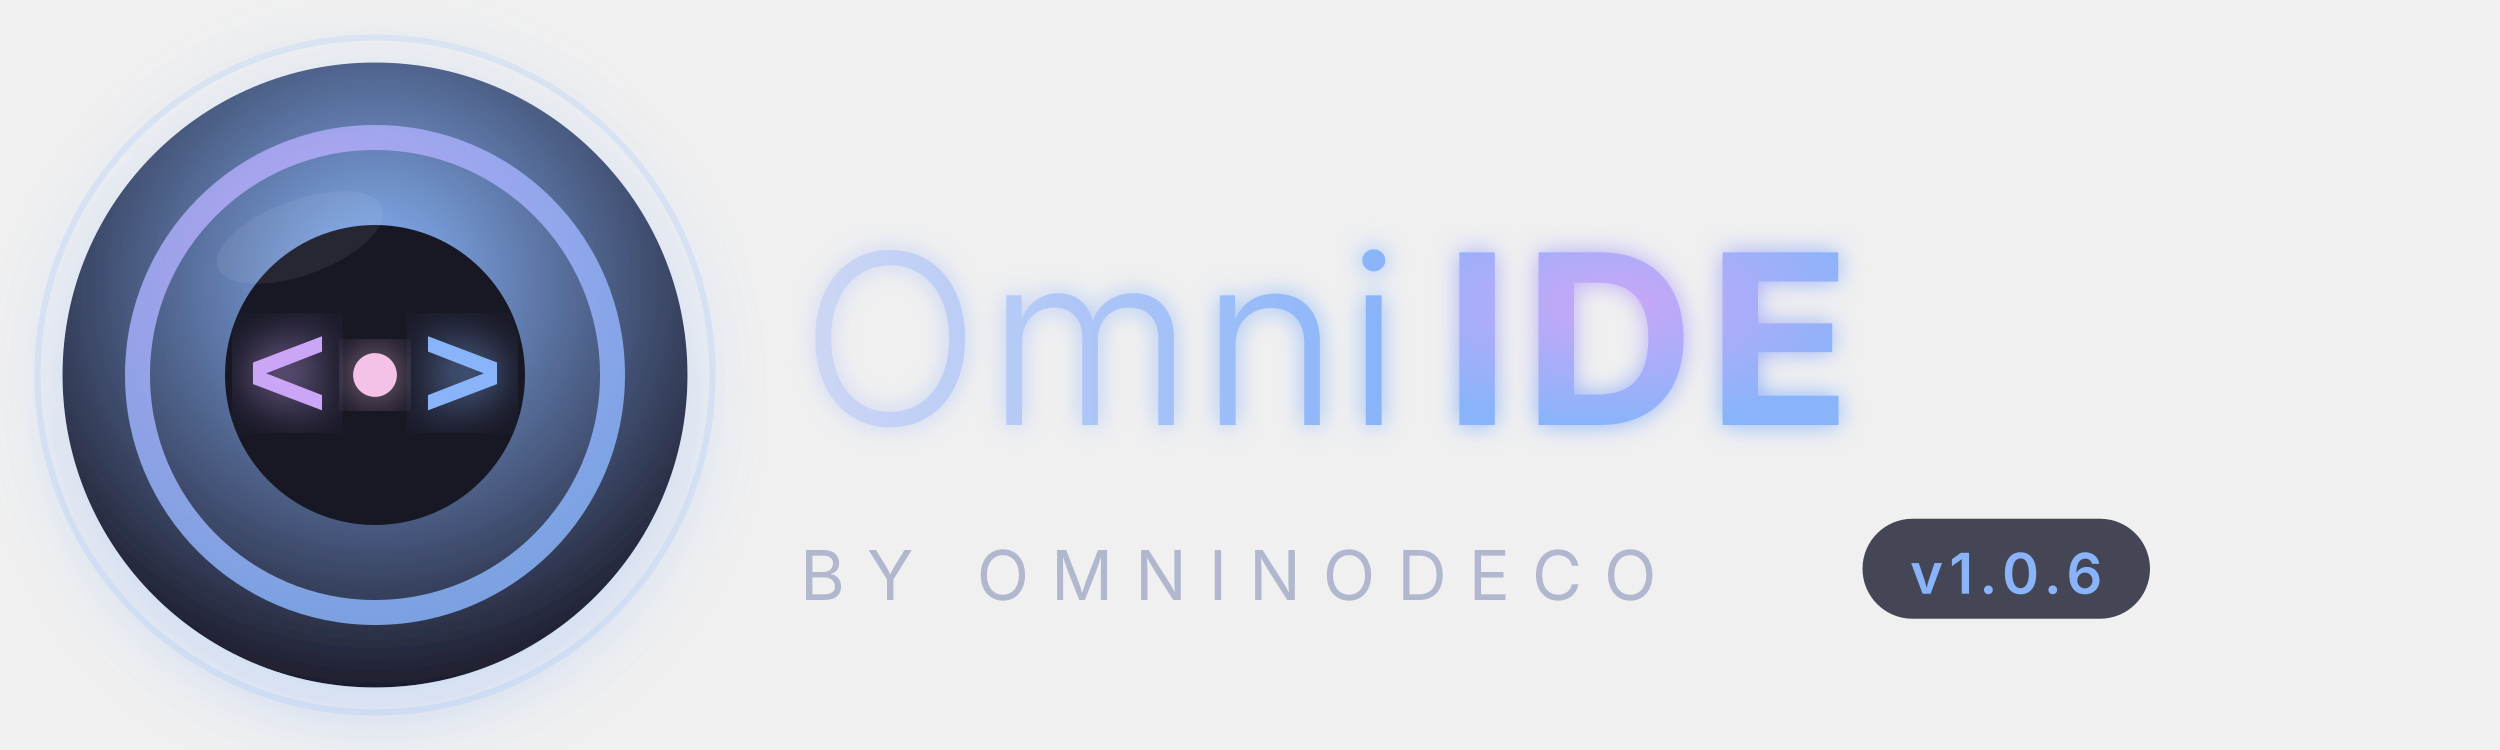
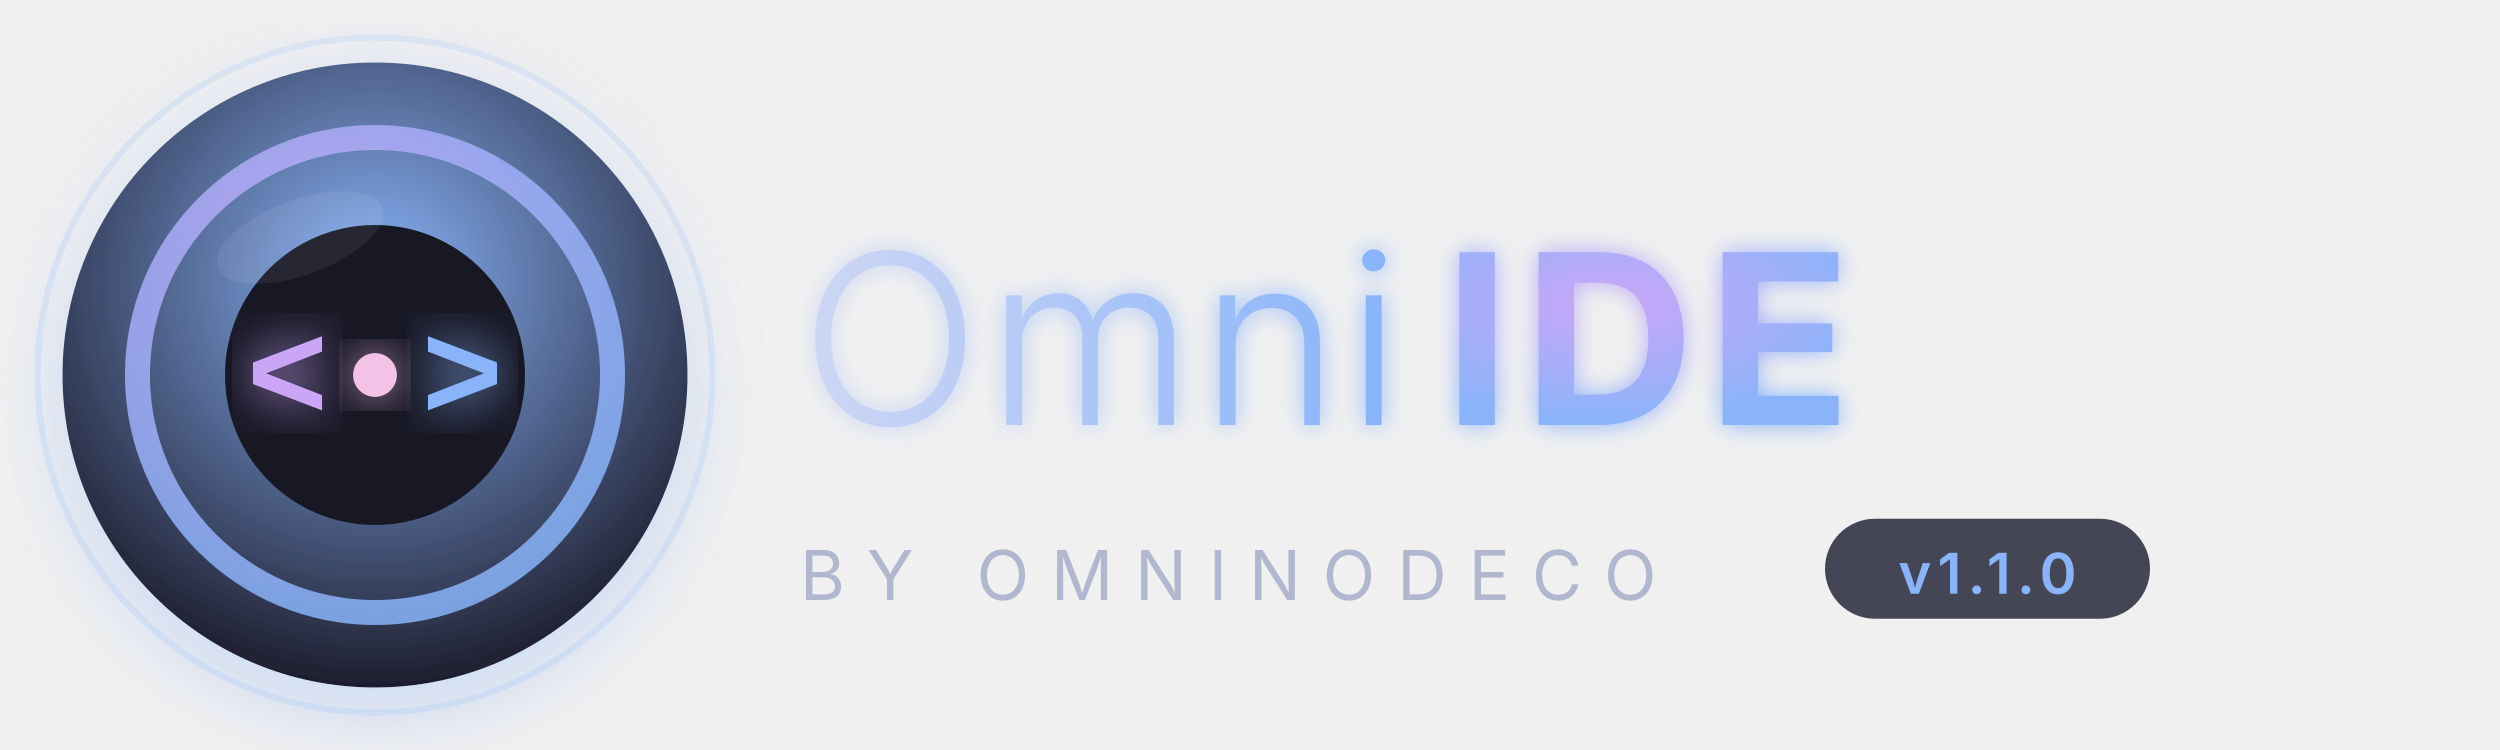
<svg xmlns="http://www.w3.org/2000/svg" viewBox="0 0 400 120" width="400" height="120">
  <defs>
    <radialGradient id="iconGrad" cx="50%" cy="35%" r="65%">
      <stop offset="0%" stop-color="#89b4fa" />
      <stop offset="100%" stop-color="#1e1e2e" />
    </radialGradient>
    <radialGradient id="ringGrad" cx="40%" cy="30%" r="70%">
      <stop offset="0%" stop-color="#cba6f7" />
      <stop offset="100%" stop-color="#89b4fa" />
    </radialGradient>
    <linearGradient id="textGrad" x1="0%" y1="0%" x2="100%" y2="0%">
      <stop offset="0%" stop-color="#cdd6f4" />
      <stop offset="100%" stop-color="#89b4fa" />
    </linearGradient>
    <linearGradient id="subGrad" x1="0%" y1="0%" x2="100%" y2="0%">
      <stop offset="0%" stop-color="#cba6f7" />
      <stop offset="100%" stop-color="#74c7ec" />
    </linearGradient>
    <filter id="glow" x="-30%" y="-30%" width="160%" height="160%">
      <feGaussianBlur stdDeviation="4" result="blur" />
      <feMerge>
        <feMergeNode in="blur" />
        <feMergeNode in="SourceGraphic" />
      </feMerge>
    </filter>
    <filter id="textGlow" x="-10%" y="-30%" width="120%" height="160%">
      <feGaussianBlur stdDeviation="2" result="blur" />
      <feMerge>
        <feMergeNode in="blur" />
        <feMergeNode in="SourceGraphic" />
      </feMerge>
    </filter>
    <filter id="shadow" x="-20%" y="-20%" width="140%" height="140%">
      <feDropShadow dx="0" dy="4" stdDeviation="6" flood-color="#89b4fa" flood-opacity="0.35" />
    </filter>
  </defs>
  <circle cx="60" cy="60" r="54" fill="none" stroke="#89b4fa" stroke-width="1" opacity="0.2" filter="url(#glow)" />
  <circle cx="60" cy="60" r="50" fill="url(#iconGrad)" filter="url(#shadow)" />
  <circle cx="60" cy="60" r="38" fill="none" stroke="url(#ringGrad)" stroke-width="4" opacity="0.85" />
  <circle cx="60" cy="60" r="24" fill="#181825" />
  <text x="46" y="67" font-family="'Consolas','Courier New',monospace" font-size="22" font-weight="bold" fill="#cba6f7" text-anchor="middle" filter="url(#glow)">&lt;</text>
  <text x="74" y="67" font-family="'Consolas','Courier New',monospace" font-size="22" font-weight="bold" fill="#89b4fa" text-anchor="middle" filter="url(#glow)">&gt;</text>
  <circle cx="60" cy="60" r="3.5" fill="#f5c2e7" filter="url(#glow)" />
  <ellipse cx="48" cy="38" rx="14" ry="6" fill="white" opacity="0.07" transform="rotate(-20 48 38)" />
  <text x="128" y="68" font-family="'Segoe UI','Inter','Helvetica Neue',sans-serif" font-size="38" font-weight="300" letter-spacing="1" fill="url(#textGrad)" filter="url(#textGlow)">Omni</text>
  <text x="231" y="68" font-family="'Segoe UI','Inter','Helvetica Neue',sans-serif" font-size="38" font-weight="700" letter-spacing="2" fill="url(#ringGrad)" filter="url(#textGlow)">IDE</text>
  <line x1="128" y1="78" x2="316" y2="78" stroke="url(#subGrad)" stroke-width="1" opacity="0.4" />
  <text x="128" y="96" font-family="'Segoe UI','Inter','Helvetica Neue',sans-serif" font-size="11" font-weight="400" letter-spacing="3.5" fill="#a6adc8" opacity="0.85">BY OMNINODECO</text>
-   <rect x="298" y="83" width="46" height="16" rx="8" fill="#313244" opacity="0.9" />
-   <text x="321" y="95" font-family="'Segoe UI','Inter',monospace" font-size="9" font-weight="600" letter-spacing="1" fill="#89b4fa" text-anchor="middle">v1.0.6</text>
+   <rect x="292" y="83" width="52" height="16" rx="8" fill="#313244" opacity="0.9" />
+   <text x="318" y="95" font-family="'Segoe UI','Inter',monospace" font-size="9" font-weight="600" letter-spacing="1" fill="#89b4fa" text-anchor="middle">v1.1.0</text>
</svg>
